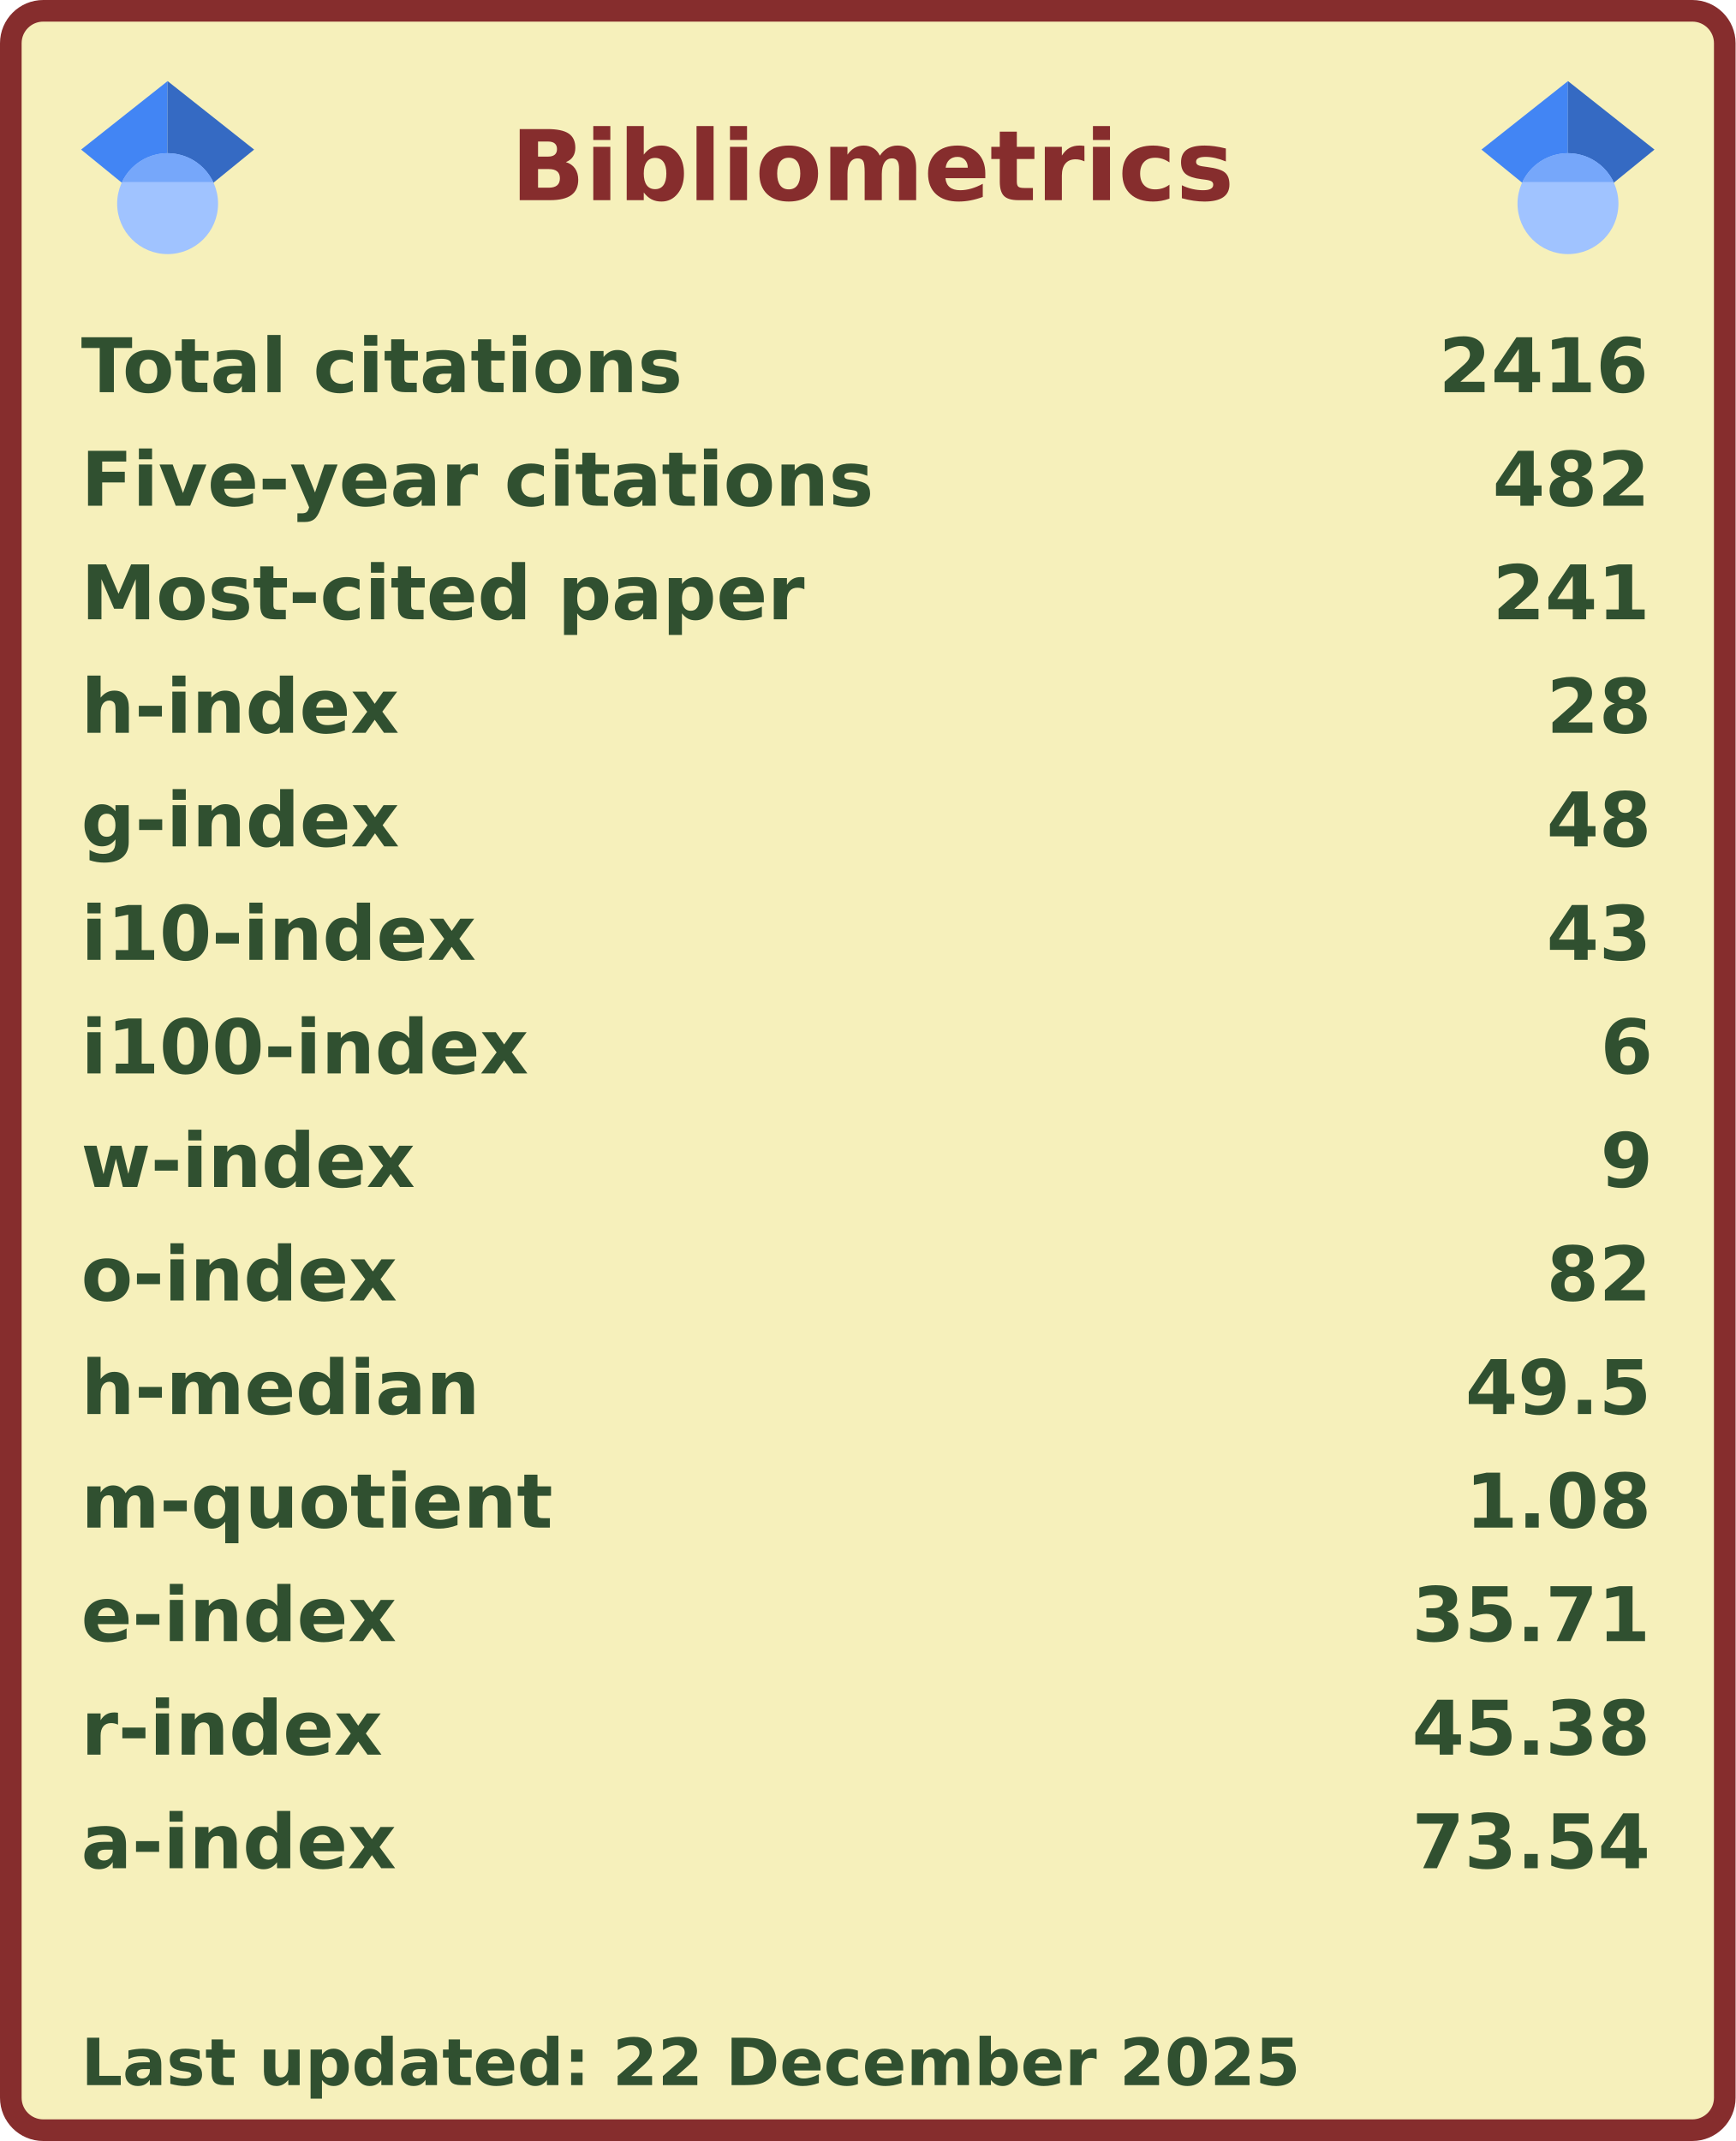
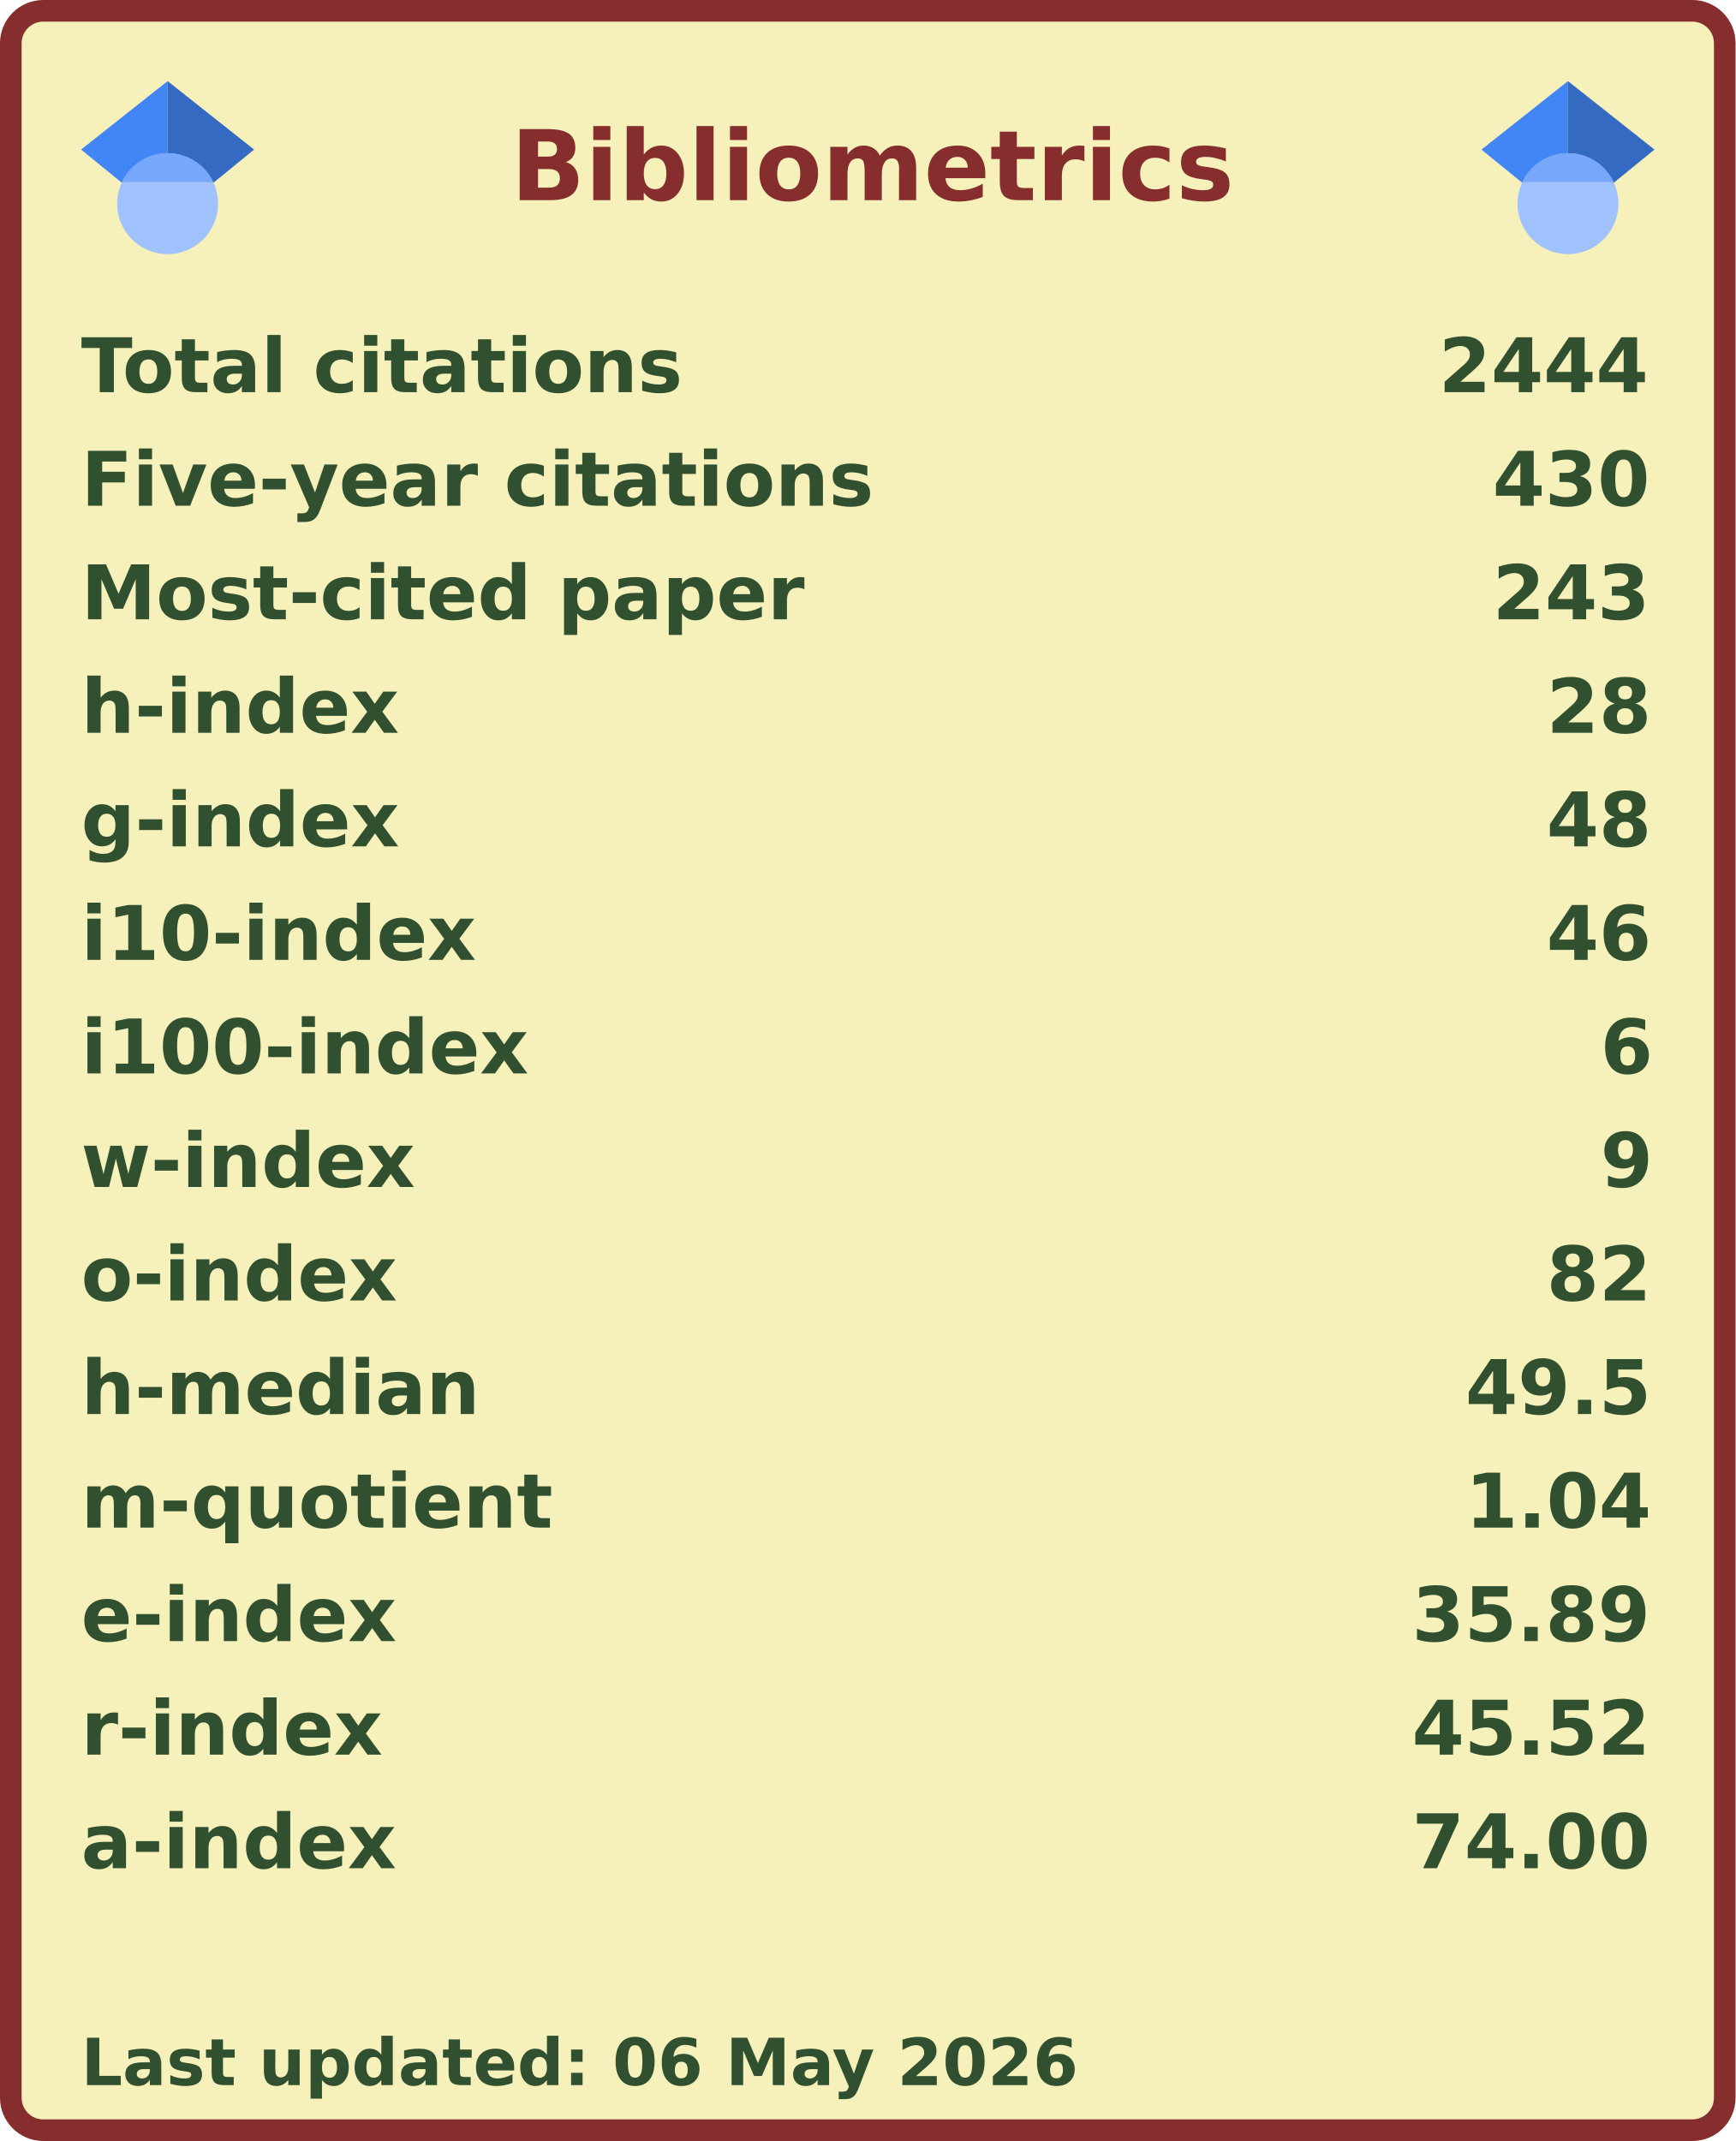
<svg xmlns="http://www.w3.org/2000/svg" width="321" height="396" viewBox="0 0 321 396" lang="en" xml:lang="en">
  <rect x="2" y="2" stroke-width="4" rx="6" width="317" height="392" stroke="#862d2d" fill="#f6f0bb" />
  <g font-weight="600" font-size="110pt" font-family="Verdana,Geneva,DejaVu Sans,sans-serif" text-rendering="geometricPrecision">
    <text x="768" y="301" lengthAdjust="spacingAndGlyphs" textLength="1074" transform="scale(0.123)" fill="#862d2d">Bibliometrics</text>
    <g fill="#305030">
      <g transform="translate(15, 60)">
        <g transform="scale(0.095)">
          <text lengthAdjust="spacingAndGlyphs" textLength="1170" x="0" y="132">Total citations</text>
-           <text lengthAdjust="spacingAndGlyphs" textLength="420" x="2643" y="132">2416</text>
+           <text lengthAdjust="spacingAndGlyphs" textLength="420" x="2643" y="132">2444</text>
        </g>
      </g>
      <g transform="translate(15, 81)">
        <g transform="scale(0.095)">
          <text lengthAdjust="spacingAndGlyphs" textLength="1524" x="0" y="132">Five-year citations</text>
-           <text lengthAdjust="spacingAndGlyphs" textLength="315" x="2748" y="132">482</text>
+           <text lengthAdjust="spacingAndGlyphs" textLength="315" x="2748" y="132">430</text>
        </g>
      </g>
      <g transform="translate(15, 102)">
        <g transform="scale(0.095)">
          <text lengthAdjust="spacingAndGlyphs" textLength="1395" x="0" y="132">Most-cited paper</text>
-           <text lengthAdjust="spacingAndGlyphs" textLength="315" x="2748" y="132">241</text>
+           <text lengthAdjust="spacingAndGlyphs" textLength="315" x="2748" y="132">243</text>
        </g>
      </g>
      <g transform="translate(15, 123)">
        <g transform="scale(0.095)">
          <text lengthAdjust="spacingAndGlyphs" textLength="621" x="0" y="132">h-index</text>
          <text lengthAdjust="spacingAndGlyphs" textLength="210" x="2853" y="132">28</text>
        </g>
      </g>
      <g transform="translate(15, 144)">
        <g transform="scale(0.095)">
          <text lengthAdjust="spacingAndGlyphs" textLength="621" x="0" y="132">g-index</text>
          <text lengthAdjust="spacingAndGlyphs" textLength="210" x="2853" y="132">48</text>
        </g>
      </g>
      <g transform="translate(15, 165)">
        <g transform="scale(0.095)">
          <text lengthAdjust="spacingAndGlyphs" textLength="772" x="0" y="132">i10-index</text>
-           <text lengthAdjust="spacingAndGlyphs" textLength="210" x="2853" y="132">43</text>
+           <text lengthAdjust="spacingAndGlyphs" textLength="210" x="2853" y="132">46</text>
        </g>
      </g>
      <g transform="translate(15, 186)">
        <g transform="scale(0.095)">
          <text lengthAdjust="spacingAndGlyphs" textLength="878" x="0" y="132">i100-index</text>
          <text lengthAdjust="spacingAndGlyphs" textLength="105" x="2958" y="132">6</text>
        </g>
      </g>
      <g transform="translate(15, 207)">
        <g transform="scale(0.095)">
          <text lengthAdjust="spacingAndGlyphs" textLength="651" x="0" y="132">w-index</text>
          <text lengthAdjust="spacingAndGlyphs" textLength="105" x="2958" y="132">9</text>
        </g>
      </g>
      <g transform="translate(15, 228)">
        <g transform="scale(0.095)">
          <text lengthAdjust="spacingAndGlyphs" textLength="618" x="0" y="132">o-index</text>
          <text lengthAdjust="spacingAndGlyphs" textLength="210" x="2853" y="132">82</text>
        </g>
      </g>
      <g transform="translate(15, 249)">
        <g transform="scale(0.095)">
          <text lengthAdjust="spacingAndGlyphs" textLength="784" x="0" y="132">h-median</text>
          <text lengthAdjust="spacingAndGlyphs" textLength="368" x="2695" y="132">49.5</text>
        </g>
      </g>
      <g transform="translate(15, 270)">
        <g transform="scale(0.095)">
          <text lengthAdjust="spacingAndGlyphs" textLength="914" x="0" y="132">m-quotient</text>
-           <text lengthAdjust="spacingAndGlyphs" textLength="368" x="2695" y="132">1.08</text>
+           <text lengthAdjust="spacingAndGlyphs" textLength="368" x="2695" y="132">1.04</text>
        </g>
      </g>
      <g transform="translate(15, 291)">
        <g transform="scale(0.095)">
          <text lengthAdjust="spacingAndGlyphs" textLength="618" x="0" y="132">e-index</text>
-           <text lengthAdjust="spacingAndGlyphs" textLength="472" x="2591" y="132">35.71</text>
+           <text lengthAdjust="spacingAndGlyphs" textLength="472" x="2591" y="132">35.89</text>
        </g>
      </g>
      <g transform="translate(15, 312)">
        <g transform="scale(0.095)">
          <text lengthAdjust="spacingAndGlyphs" textLength="584" x="0" y="132">r-index</text>
-           <text lengthAdjust="spacingAndGlyphs" textLength="472" x="2591" y="132">45.38</text>
+           <text lengthAdjust="spacingAndGlyphs" textLength="472" x="2591" y="132">45.52</text>
        </g>
      </g>
      <g transform="translate(15, 333)">
        <g transform="scale(0.095)">
          <text lengthAdjust="spacingAndGlyphs" textLength="616" x="0" y="132">a-index</text>
-           <text lengthAdjust="spacingAndGlyphs" textLength="472" x="2591" y="132">73.54</text>
+           <text lengthAdjust="spacingAndGlyphs" textLength="472" x="2591" y="132">74.00</text>
        </g>
      </g>
      <g transform="translate(15, 375)">
        <g transform="scale(0.082)">
-           <text lengthAdjust="spacingAndGlyphs" textLength="2775" x="0" y="130">Last updated: 22 December 2025</text>
+           <text lengthAdjust="spacingAndGlyphs" textLength="2260" x="0" y="130">Last updated: 06 May 2026</text>
        </g>
      </g>
      <svg x="15" y="15" width="32" height="32" viewBox="0 0 512 512">
        <path fill="#4285f4" d="M256 411.12L0 202.667 256 0z" />
        <path fill="#356ac3" d="M256 411.12l256-208.453L256 0z" />
        <circle fill="#a0c3ff" cx="256" cy="362.667" r="149.333" />
        <path fill="#76a7fa" d="M121.037 298.667c23.968-50.453 75.392-85.334 134.963-85.334s110.995 34.881 134.963 85.334H121.037z" />
      </svg>
      <svg x="274" y="15" width="32" height="32" viewBox="0 0 512 512">
        <path fill="#4285f4" d="M256 411.12L0 202.667 256 0z" />
        <path fill="#356ac3" d="M256 411.12l256-208.453L256 0z" />
        <circle fill="#a0c3ff" cx="256" cy="362.667" r="149.333" />
        <path fill="#76a7fa" d="M121.037 298.667c23.968-50.453 75.392-85.334 134.963-85.334s110.995 34.881 134.963 85.334H121.037z" />
      </svg>
    </g>
  </g>
</svg>
